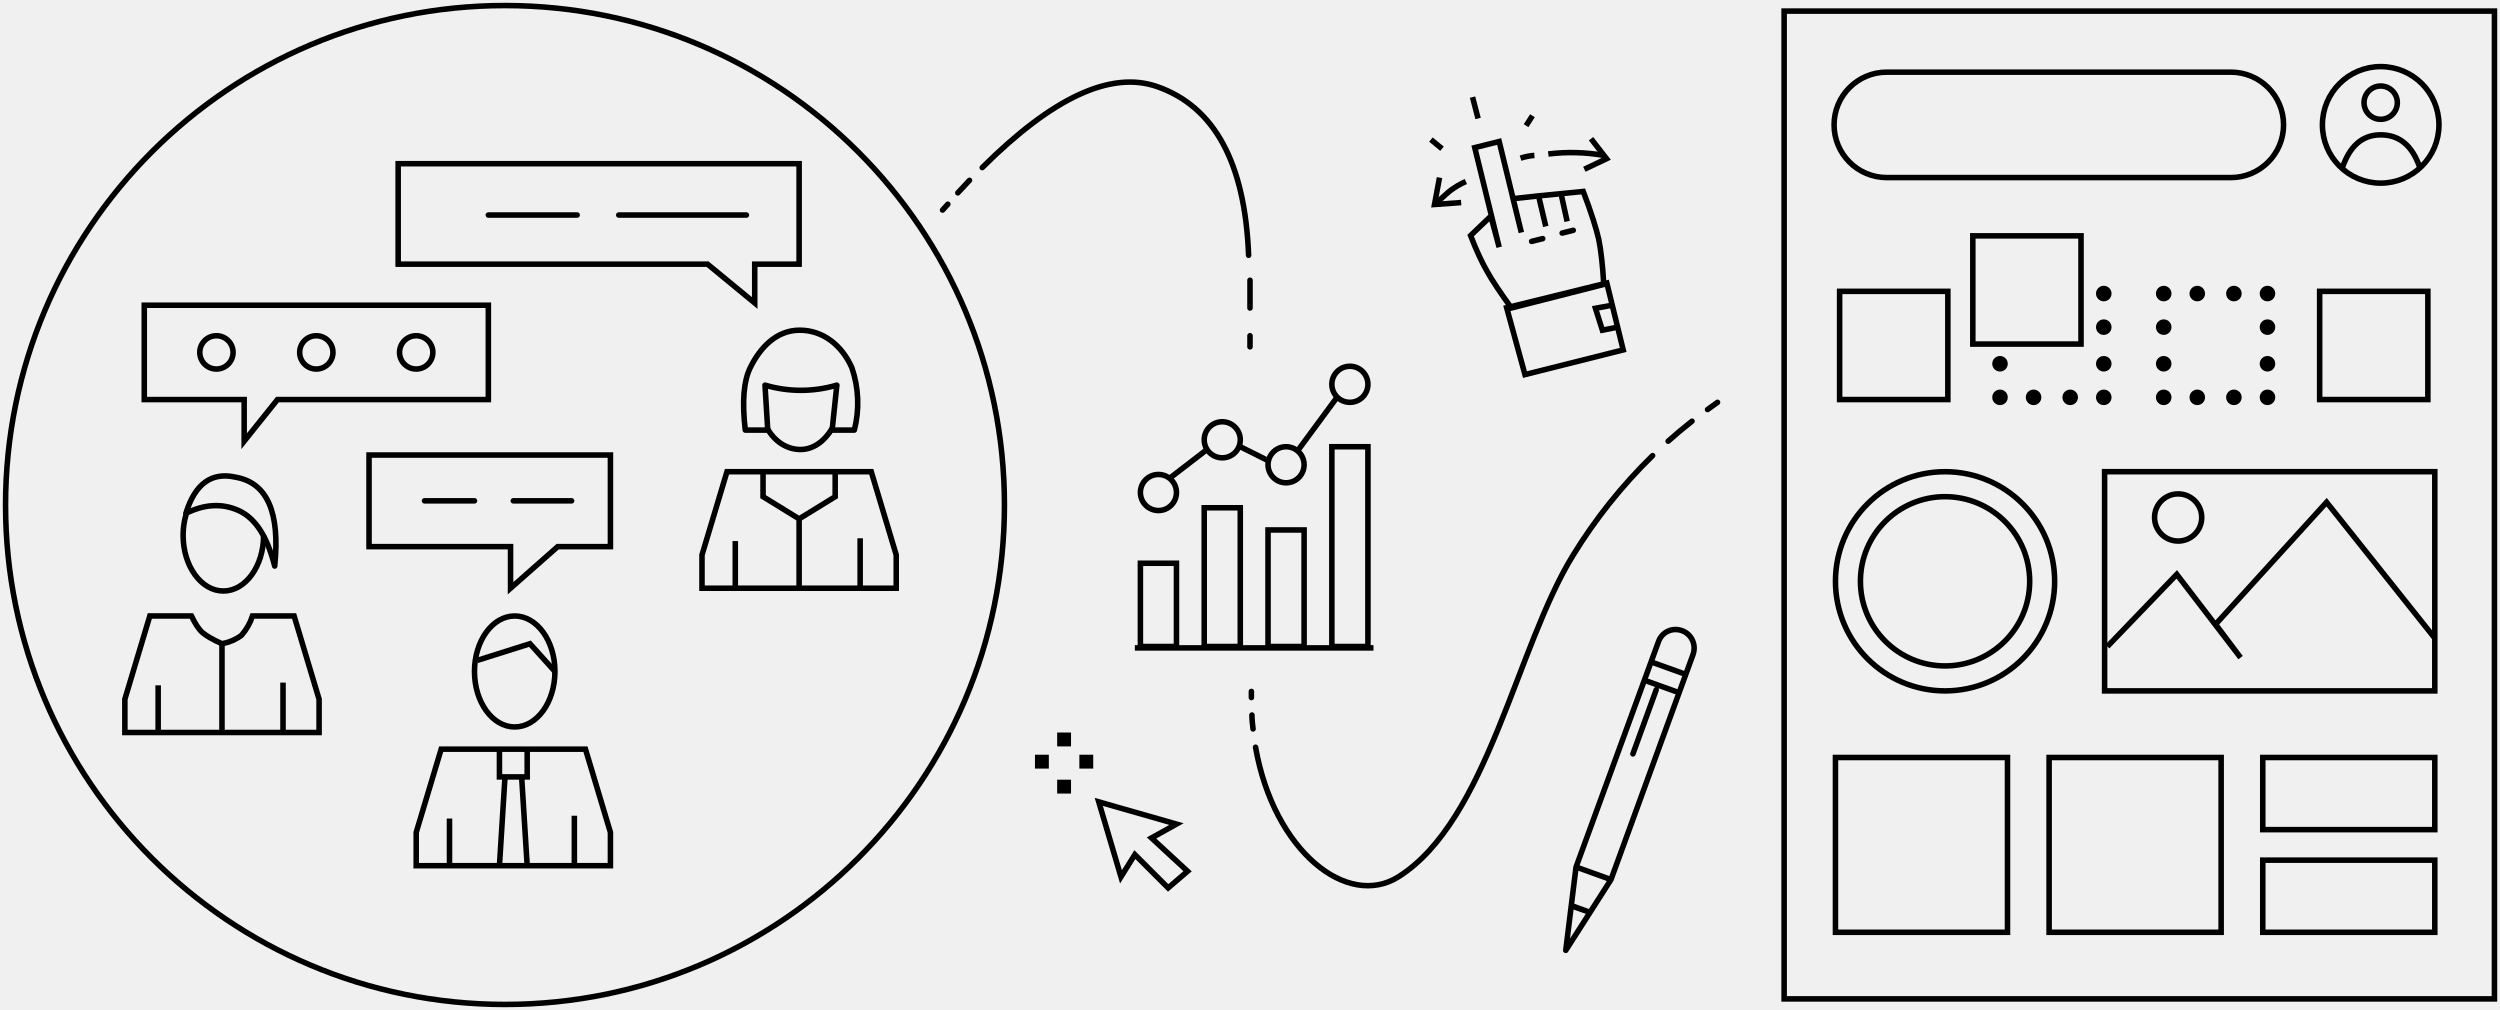
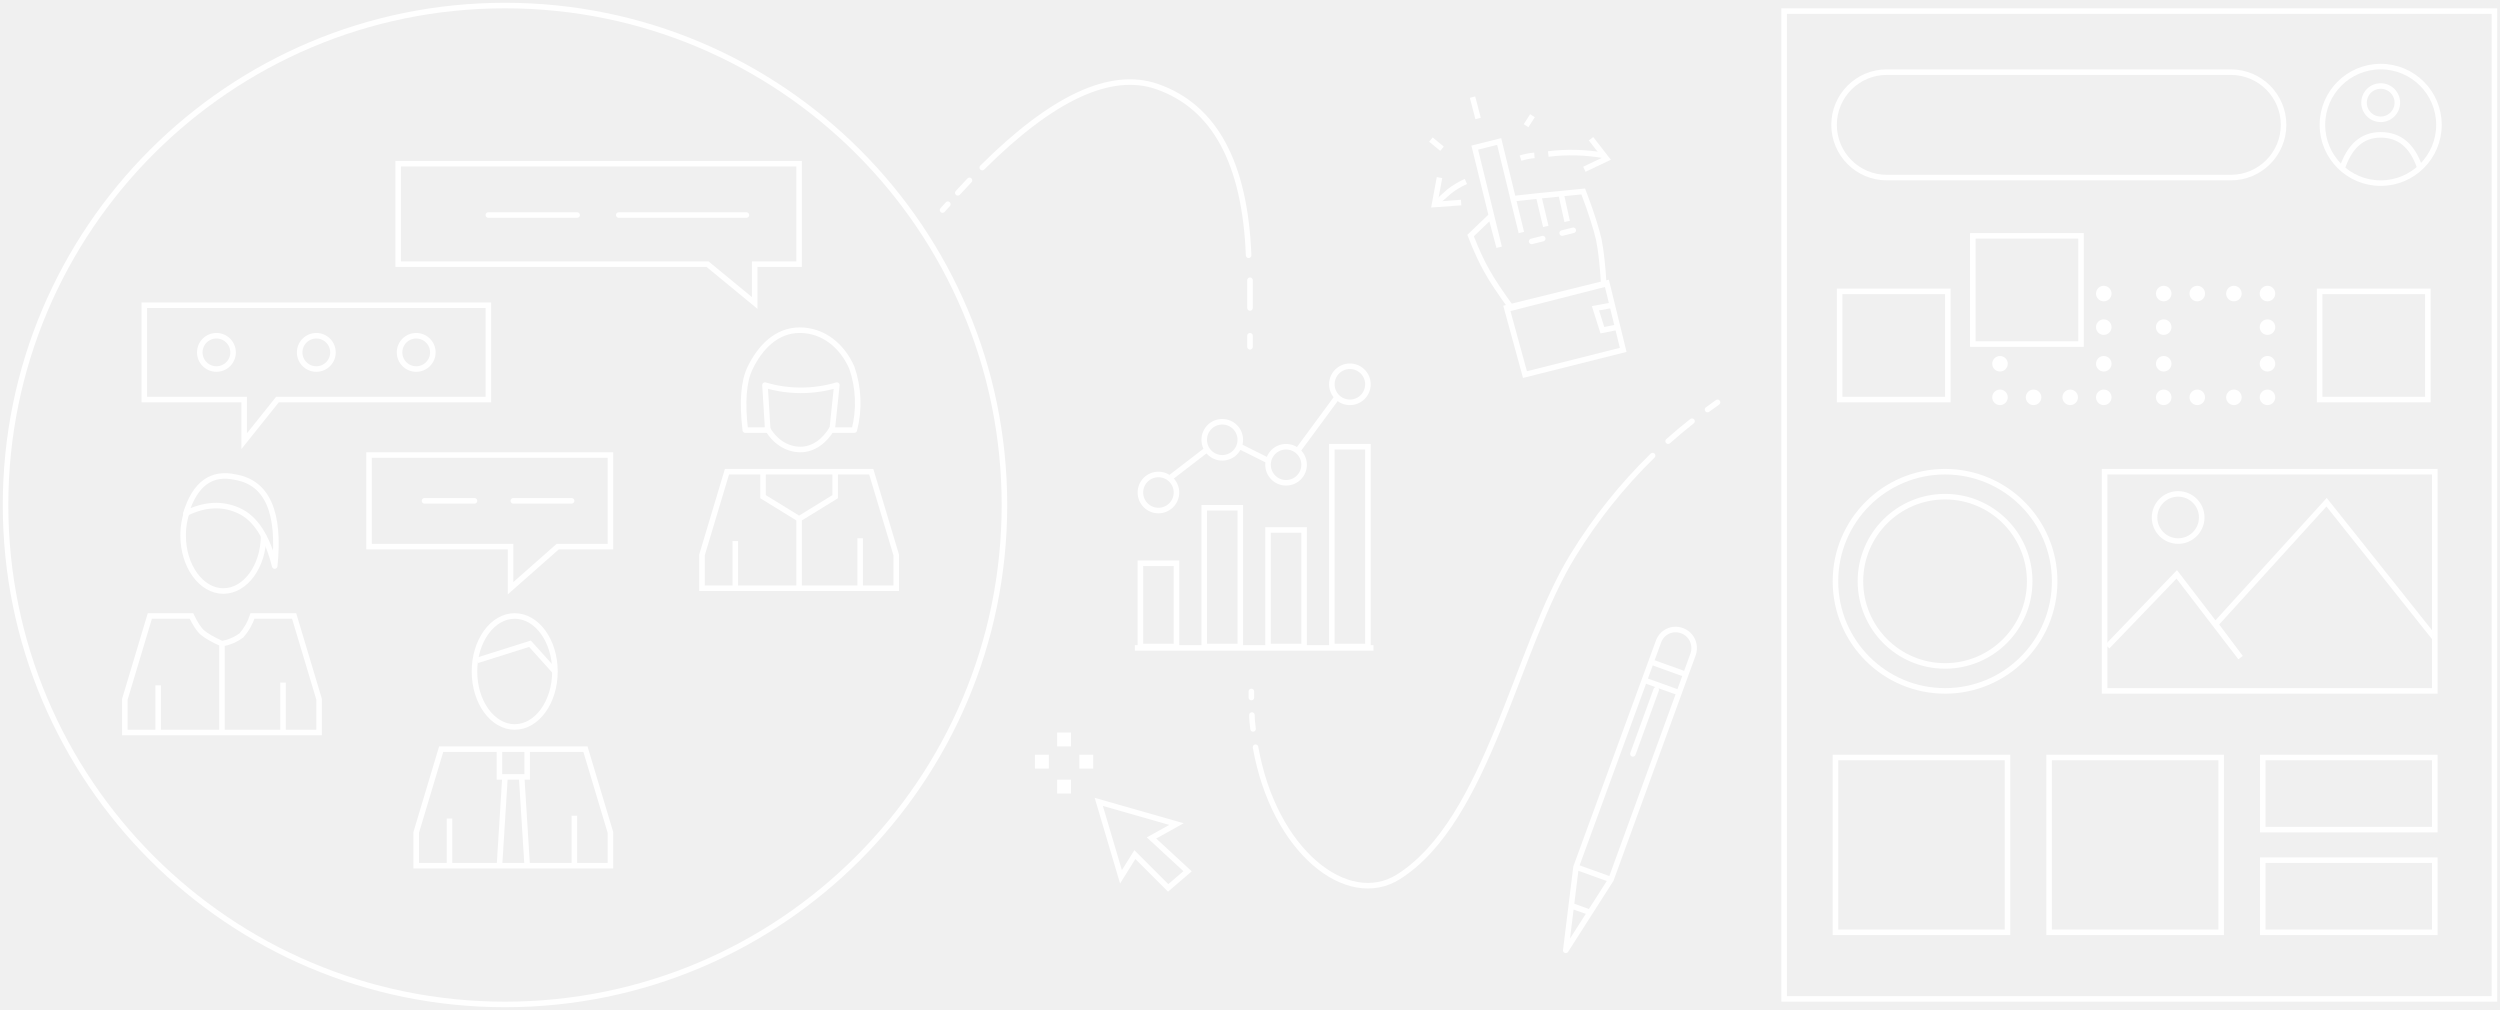
<svg xmlns="http://www.w3.org/2000/svg" viewBox="0 0 901 364">
  <g fill="none" fill-rule="evenodd">
-     <g stroke="#000" stroke-width="2" transform="matrix(-1 0 0 1 362 2)">
+     <g stroke="#fff" stroke-width="2" transform="matrix(-1 0 0 1 362 2)">
      <path d="M267 191c0 11 6.5 20 14.5 20s14.5-9 14.5-20c0-3.4-.6-6.6-1.7-9.4" />
      <path stroke-linejoin="round" d="M295 183c-6.7-3.3-13-3.7-19-1s-10.3 9.3-13 20c-2-19.3 2.7-30 14-32 8.7-2 14.7 2.3 18 13z" />
      <path d="M247 262v-12l9-30h15a20 20 0 0 0 4 7 17 17 0 0 0 7 3c3.4-1.5 5.7-2.9 7-4 1.3-1.1 2.6-3.1 4-6h15l9 30v12h-12v-17 17h-23v-32 32h-22v-18 18h-13z" />
      <g transform="translate(142 220)">
        <ellipse cx="34.5" cy="20" rx="14.5" ry="20" />
        <path d="M0 90V78l9-30h21v10h2l-2 32 2-32h6l2 32-2-32h2V48h-9 30l9 30v12H58V73v17H13V72v18zM20 20l9-10 19 6" />
      </g>
      <g transform="translate(186 108)">
        <path d="M88 49L76 34H0V0h124v34H88z" />
        <circle cx="26" cy="17" r="6" />
        <circle cx="62" cy="17" r="6" />
        <circle cx="98" cy="17" r="6" />
      </g>
      <path d="M39 210v-12l9-30h39-26v9l13 8 13-8v-9h13l9 30v12H97v-17 17H74v-25 25H52v-18 18zM62.1 152.4c2.7 4.6 6.8 7.6 11.4 7.6 5 0 9.6-3 12.3-8.2" />
      <path stroke-linejoin="round" d="M60.4 136.8a45.6 45.6 0 0 0 25.9 0l-1 16.2h8.1c1.2-10.2.6-17.7-1.8-22.5-3.5-7.2-9.4-13.5-17.8-13.5s-15.2 5.4-18.8 13.5a39.2 39.2 0 0 0-.9 22.5h8l-1.7-16.2z" />
      <g>
        <path d="M178 210l-17-15h-19v-33h87v33h-51z" />
        <path stroke-linecap="round" d="M156 178.5h21M191 178.5h18" />
      </g>
      <g>
        <path d="M90 107.2v-14H74V57h144.5v36.2H107z" />
        <path stroke-linecap="round" d="M93 75.5h46M154 75.5h32" />
      </g>
      <circle cx="180" cy="180" r="180" />
    </g>
-     <path stroke="#000" stroke-linecap="round" stroke-linejoin="round" stroke-width="2" d="M568 312.5l29.7-81.2c1.2-3.5 5-5.3 8.5-4 3.4 1.2 5.2 5 4 8.5L580.6 317l-12.5-4.5zm0 0l-3.7 30 16.3-25.5-12.5-4.5zm-1.3 14l6.3 2.3-6.3-2.2zm29.6-87.5l10 3.6-10-3.6zm-2.4 6.6l10 3.6-10-3.6zm3 3l-8.4 23.1 8.4-23.1z" />
-     <g stroke="#000" stroke-width="2" transform="translate(409 130)">
+     <path stroke="#fff" stroke-linecap="round" stroke-linejoin="round" stroke-width="2" d="M568 312.5l29.7-81.2c1.2-3.5 5-5.3 8.5-4 3.4 1.2 5.2 5 4 8.5L580.6 317l-12.5-4.5zm0 0l-3.7 30 16.3-25.5-12.5-4.5zm-1.3 14l6.3 2.3-6.3-2.2zm29.6-87.5l10 3.6-10-3.6zm-2.4 6.6l10 3.6-10-3.6zm3 3l-8.4 23.1 8.4-23.1z" />
+     <g stroke="#fff" stroke-width="2" transform="translate(409 130)">
      <path d="M2 73h13v30H2zM25 53h13v50H25zM48 61h13v42H48zM71 31h13v72H71z" />
      <circle cx="8.5" cy="47.5" r="6.5" />
      <circle cx="31.5" cy="28.5" r="6.5" />
      <circle cx="54.5" cy="37.5" r="6.5" />
      <circle cx="77.5" cy="8.5" r="6.5" />
      <path d="M13 42l13-10M38 31l10 5M59 32l14-19M0 103.5h86" />
    </g>
-     <path fill="#000" d="M373 272h5v5h-5zM381 264h5v5h-5zM389 272h5v5h-5zM381 281h5v5h-5z" />
-     <path stroke="#000" stroke-width="2" d="M421 320l7-6-13-12 9-5-28-8 8 27 5-8z" />
-     <g stroke="#000" stroke-linecap="round" stroke-width="2">
+     <path fill="#fff" d="M373 272h5v5h-5zM381 264h5v5h-5zM389 272h5v5h-5zM381 281h5v5h-5z" />
+     <path stroke="#fff" stroke-width="2" d="M421 320l7-6-13-12 9-5-28-8 8 27 5-8z" />
+     <g stroke="#fff" stroke-linecap="round" stroke-width="2">
      <path stroke-linejoin="round" d="M339.7 75.7l1.9-2.1m3.6-4.1l4.2-4.5m4.6-4.6c25.3-25.2 46.3-35 63-29.2 20.7 7.2 31.7 27.5 33 60.8" />
      <path d="M450.5 101v10M450.5 121v4" />
    </g>
-     <g stroke="#000" stroke-linecap="round" stroke-width="2">
+     <g stroke="#fff" stroke-linecap="round" stroke-width="2">
      <path d="M451 249.2v2.2m.2 6.3c0 1.7.2 3.3.4 5m.9 6.6c6.6 37.5 33.1 58.3 51.5 46.7 32.2-20.3 42.5-82.9 63-116a186.4 186.4 0 0 1 28.6-35.8m5.6-5.2a182 182 0 0 1 8.6-7.2m5.6-4.2l3.6-2.6" />
    </g>
-     <g stroke="#000" stroke-width="2">
+     <g stroke="#fff" stroke-width="2">
      <path d="M549.6 135l35.4-8.9-5.9-24.1-36.1 8.9z" />
      <path d="M581 110l-6 1.1 2.5 7.9 5.5-1.1M544.7 111c-4.1-5.7-7-10-8.8-13.3-1.8-3.1-3.8-7.4-5.9-12.8l7.3-7 3 11.2-8.8-35.9 8.8-2.2 8 32.8-3-12.2 9.2-1 2.6 11-2.6-11 8.1-.8 2.2 10-2.2-10 8-.8c2.9 7.6 4.7 13.4 5.6 17.3.8 4 1.4 9.4 1.8 16.2l-33.3 8.5z" />
      <path stroke-linecap="round" d="M552 87l4-1M563 84l4-1" />
      <path d="M518.8 64l-1.8 9.7 9.6-.7" />
      <path d="M517 73.7l5.3-4.7a29 29 0 0 1 6-3.6M515.7 50.3l4 3.3M530.7 35l2 7.7M552.3 41.7l-2.3 3.6M553 56a22 22 0 0 0-5 1M578 56a68 68 0 0 0-20-.5" />
      <path d="M573.4 50l5.6 7.2-8 3.8" />
    </g>
    <g>
-       <path stroke="#000" stroke-width="2" d="M643 4h256v356H643z" />
-       <g fill="#000" transform="translate(777 103)">
+       <path stroke="#fff" stroke-width="2" d="M643 4h256v356H643z" />
+       <g fill="#fff" transform="translate(777 103)">
        <circle cx="2.8" cy="2.8" r="2.8" />
        <circle cx="14.9" cy="2.8" r="2.8" />
        <circle cx="28.1" cy="2.8" r="2.8" />
        <circle cx="40.2" cy="2.8" r="2.8" />
        <circle cx="2.8" cy="40.2" r="2.8" />
        <circle cx="14.9" cy="40.2" r="2.8" />
        <circle cx="28.1" cy="40.2" r="2.8" />
        <circle cx="40.2" cy="40.2" r="2.8" />
        <circle cx="40.2" cy="14.9" r="2.8" />
        <circle cx="40.2" cy="28.1" r="2.8" />
        <circle cx="2.8" cy="14.9" r="2.8" />
        <circle cx="2.8" cy="28.1" r="2.8" />
      </g>
-       <g fill="#000" transform="translate(718 103)">
+       <g fill="#fff" transform="translate(718 103)">
        <circle cx="40.2" cy="2.8" r="2.8" />
        <circle cx="2.8" cy="40.2" r="2.8" />
        <circle cx="14.9" cy="40.2" r="2.8" />
        <circle cx="28.1" cy="40.2" r="2.8" />
        <circle cx="40.2" cy="40.2" r="2.8" />
        <circle cx="40.2" cy="14.9" r="2.8" />
        <circle cx="40.2" cy="28.1" r="2.8" />
        <circle cx="2.8" cy="28.1" r="2.8" />
      </g>
-       <path stroke="#000" stroke-width="2" d="M711 85h39v39h-39zM663 105h39v39h-39zM836 105h39v39h-39z" />
-       <g stroke="#000" stroke-width="2">
+       <path stroke="#fff" stroke-width="2" d="M711 85h39v39h-39zM663 105h39v39h-39zM836 105h39v39h-39z" />
+       <g stroke="#fff" stroke-width="2">
        <g transform="translate(756.5 168)">
          <circle cx="28.5" cy="18.5" r="8.5" />
          <path d="M2 2h119v79H2z" />
          <path d="M3 65l25-26 23 30-9-12 40-44 39 49" />
        </g>
        <g transform="translate(659.5 168)">
          <circle cx="41.5" cy="41.5" r="39.5" />
          <circle cx="41.5" cy="41.5" r="30.5" />
        </g>
      </g>
-       <g stroke="#000" stroke-width="2" transform="translate(659 24)">
+       <g stroke="#fff" stroke-width="2" transform="translate(659 24)">
        <g transform="translate(178)">
          <circle cx="21" cy="21" r="21" />
          <circle cx="21" cy="13" r="6" />
          <path d="M7 37c2.7-8.3 7.3-12.4 14-12.4s11.3 3.8 14 11.5" />
        </g>
        <rect width="162" height="38" x="2" y="2" rx="19" />
      </g>
-       <g stroke="#000" stroke-width="2">
+       <g stroke="#fff" stroke-width="2">
        <path d="M661.5 273h62v63h-62zM738.5 273h62v63h-62zM815.5 273h62v26h-62zM815.5 310h62v26h-62z" />
      </g>
    </g>
  </g>
</svg>
